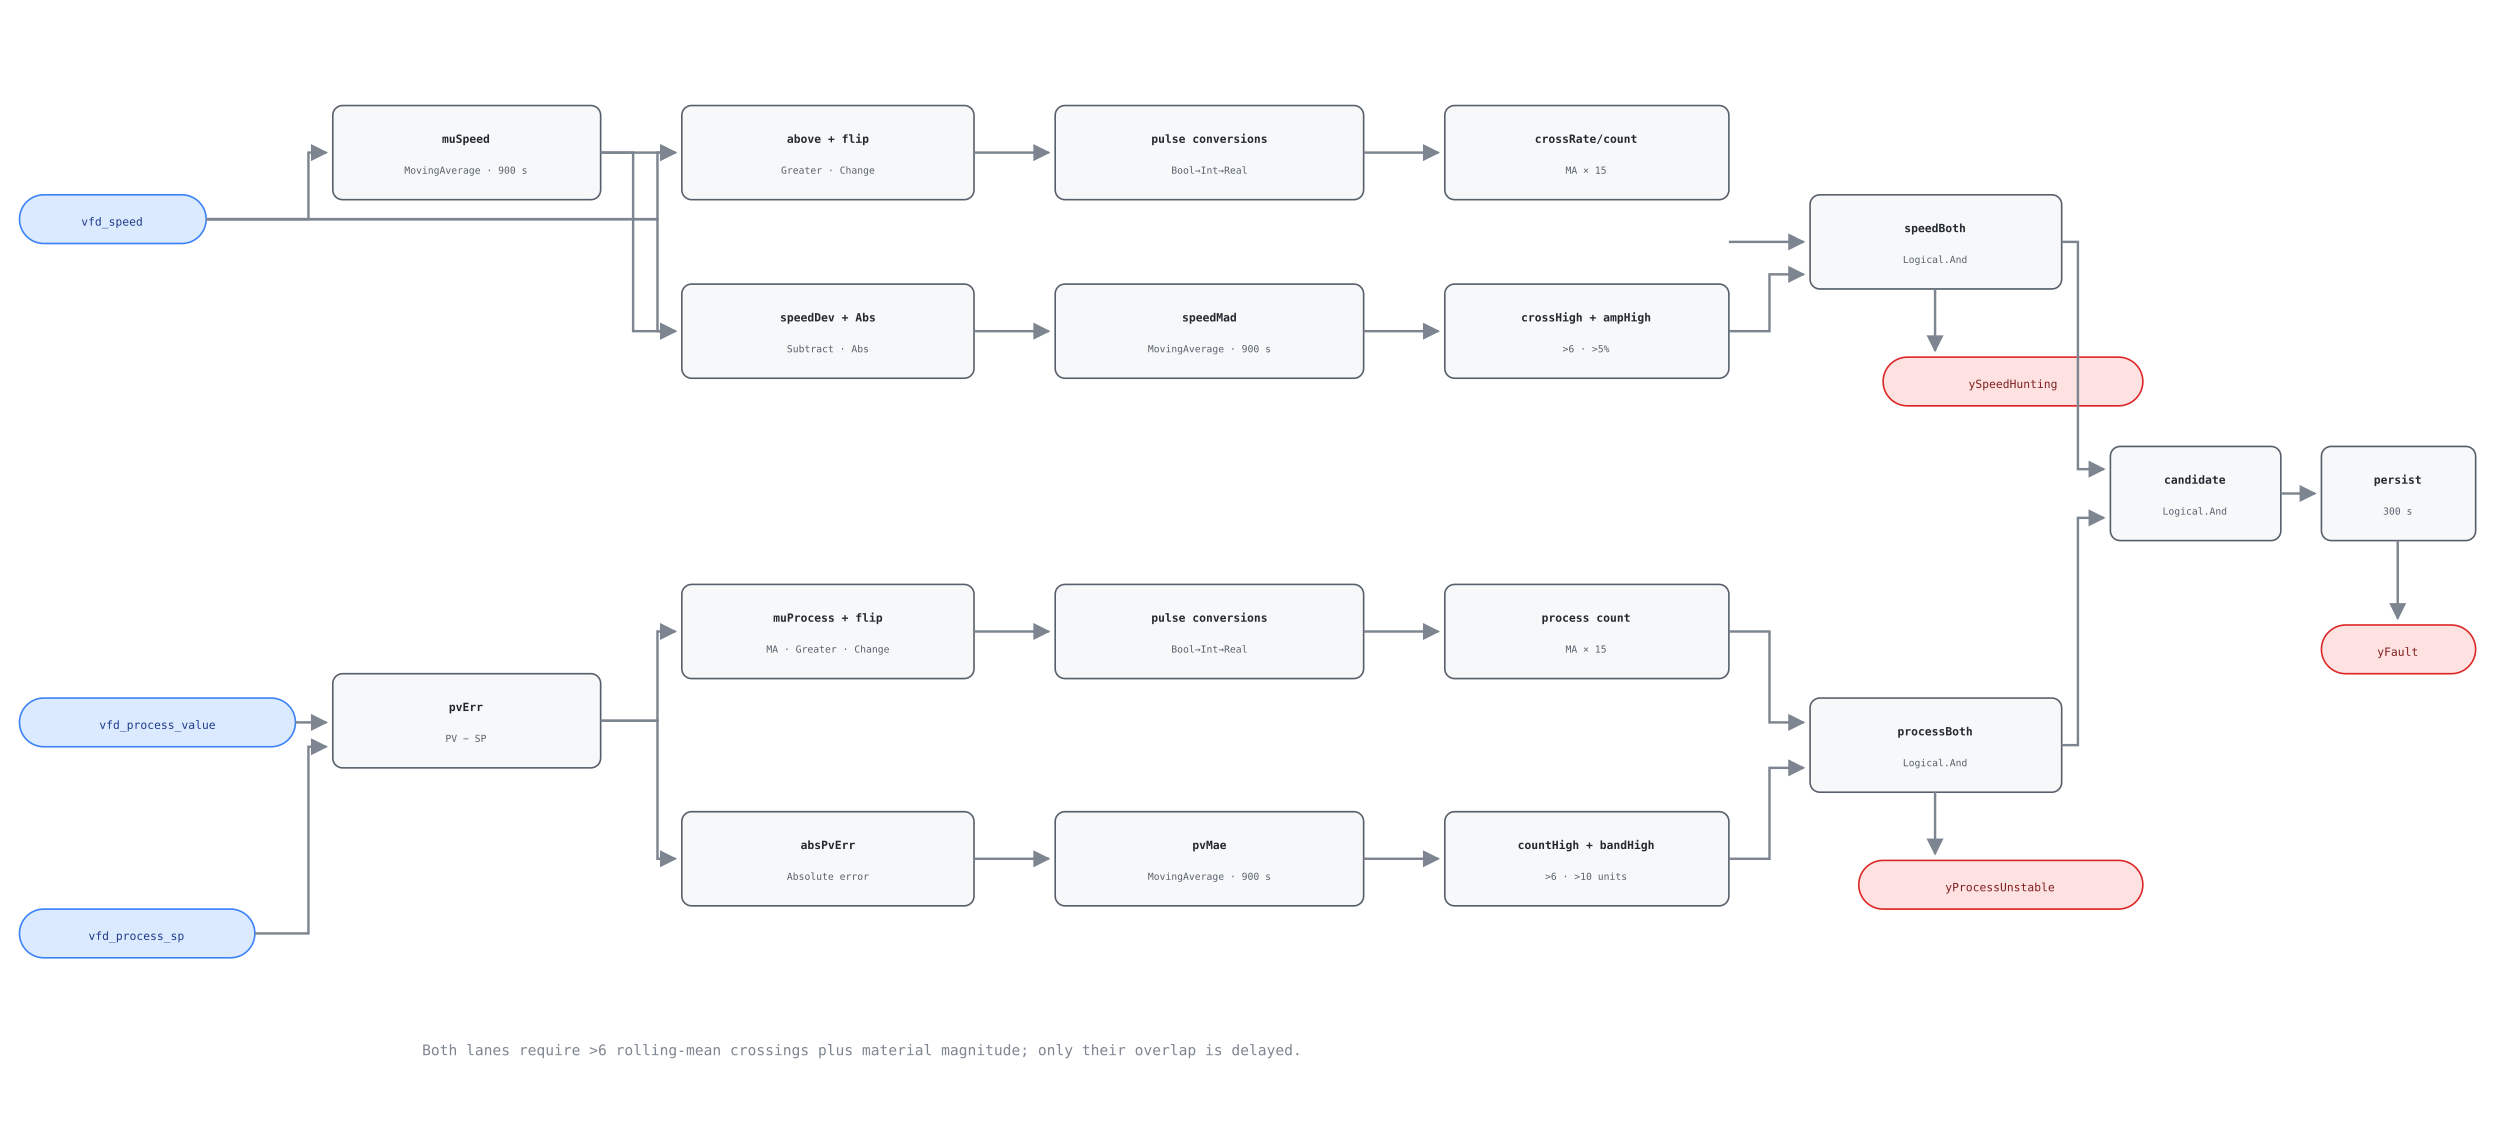
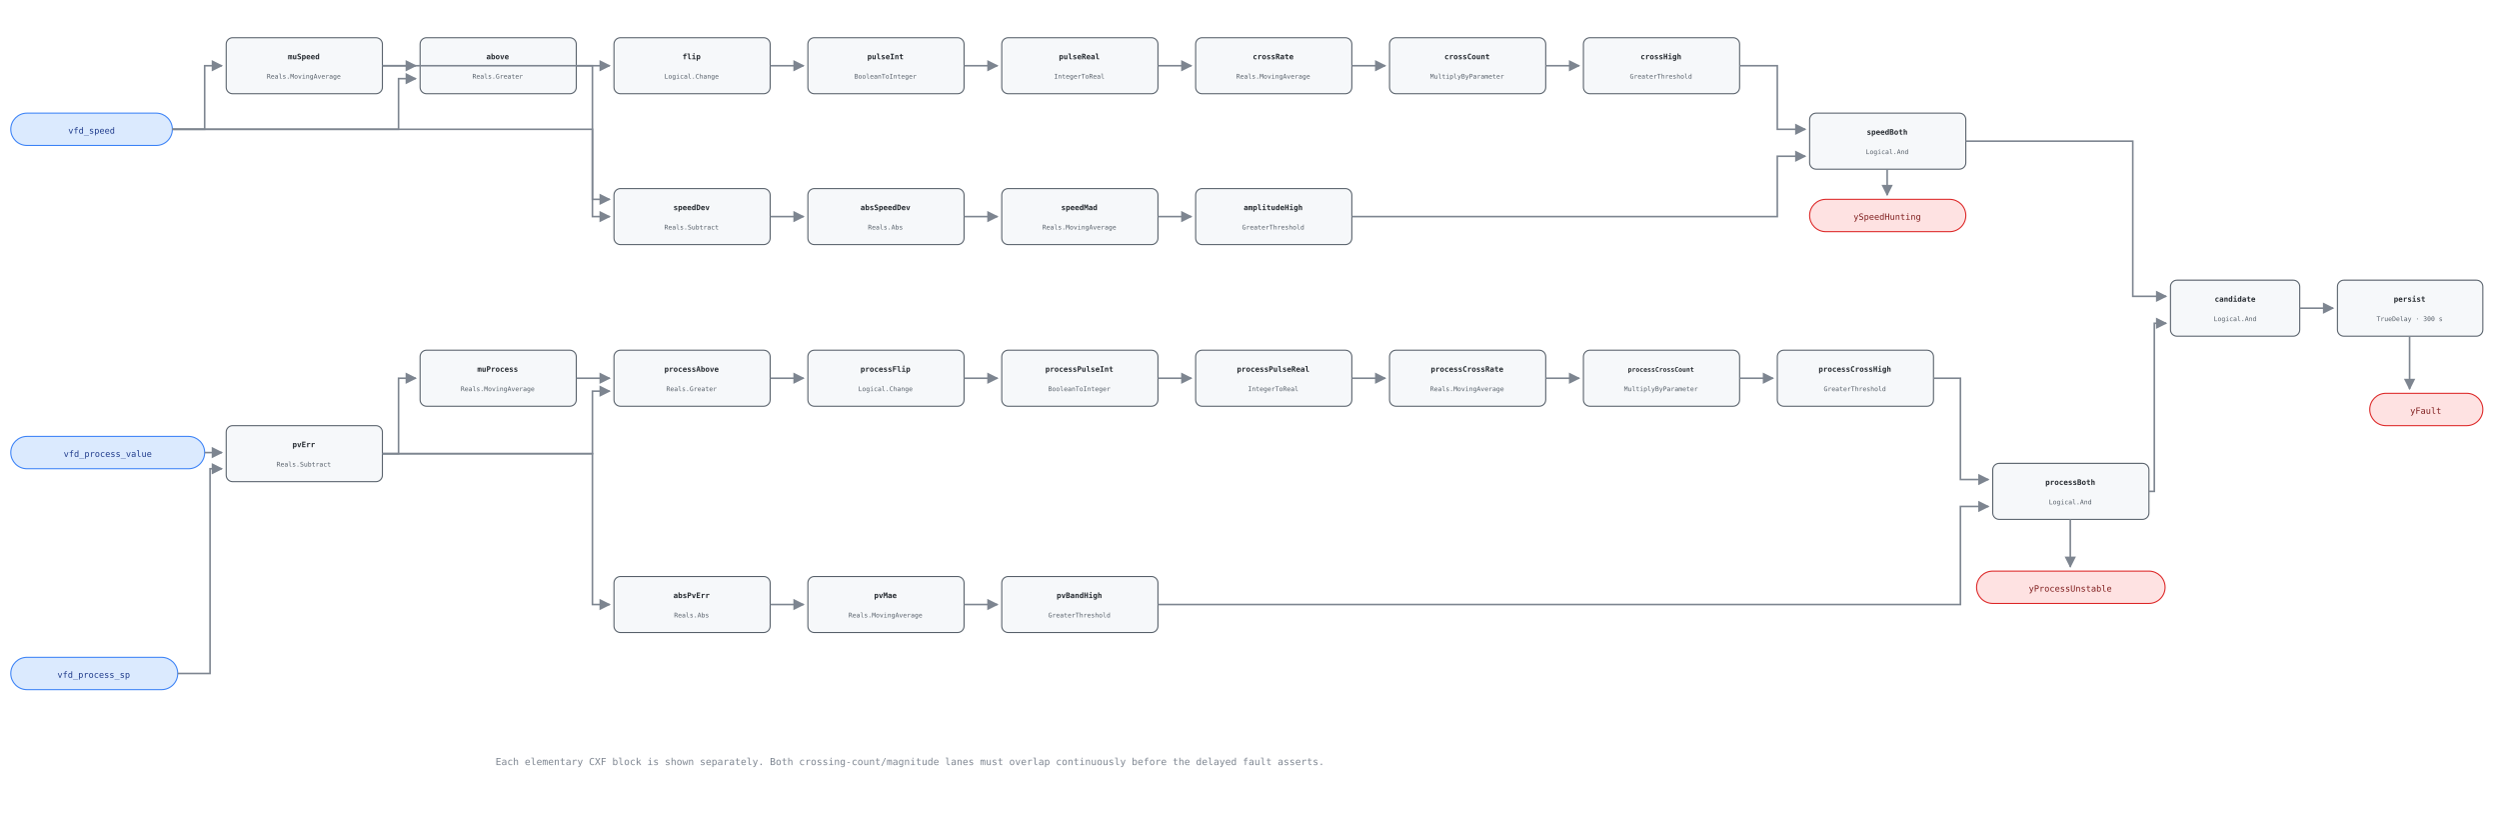
- <svg xmlns="http://www.w3.org/2000/svg" viewBox="0 0 1540 690" font-family="ui-monospace, SFMono-Regular, Menlo, monospace" font-size="7">
+ <svg xmlns="http://www.w3.org/2000/svg" viewBox="0 0 2320 760" font-family="ui-monospace, SFMono-Regular, Menlo, monospace" font-size="8">
  <defs>
    <marker id="arrow" viewBox="0 0 10 10" refX="9" refY="5" markerWidth="7" markerHeight="7" orient="auto-start-reverse">
      <path d="M0 0 L10 5 L0 10z" fill="#7d8590" />
    </marker>
  </defs>
  <g fill="#dbeafe" stroke="#3b82f6">
-     <rect x="12" y="120" width="115" height="30" rx="15" />
-     <rect x="12" y="430" width="170" height="30" rx="15" />
-     <rect x="12" y="560" width="145" height="30" rx="15" />
+     <rect x="10" y="105" width="150" height="30" rx="15" />
+     <rect x="10" y="405" width="180" height="30" rx="15" />
+     <rect x="10" y="610" width="155" height="30" rx="15" />
  </g>
  <g fill="#1e3a8a" text-anchor="middle">
-     <text x="69" y="139">vfd_speed</text>
-     <text x="97" y="449">vfd_process_value</text>
-     <text x="84" y="579">vfd_process_sp</text>
+     <text x="85" y="124">vfd_speed</text>
+     <text x="100" y="424">vfd_process_value</text>
+     <text x="87" y="629">vfd_process_sp</text>
  </g>
  <g fill="#f6f8fa" stroke="#57606a">
-     <rect x="205" y="65" width="165" height="58" rx="6" />
-     <rect x="420" y="65" width="180" height="58" rx="6" />
-     <rect x="650" y="65" width="190" height="58" rx="6" />
-     <rect x="890" y="65" width="175" height="58" rx="6" />
-     <rect x="420" y="175" width="180" height="58" rx="6" />
-     <rect x="650" y="175" width="190" height="58" rx="6" />
-     <rect x="890" y="175" width="175" height="58" rx="6" />
-     <rect x="1115" y="120" width="155" height="58" rx="6" />
-     <rect x="205" y="415" width="165" height="58" rx="6" />
-     <rect x="420" y="360" width="180" height="58" rx="6" />
-     <rect x="650" y="360" width="190" height="58" rx="6" />
-     <rect x="890" y="360" width="175" height="58" rx="6" />
-     <rect x="420" y="500" width="180" height="58" rx="6" />
-     <rect x="650" y="500" width="190" height="58" rx="6" />
-     <rect x="890" y="500" width="175" height="58" rx="6" />
-     <rect x="1115" y="430" width="155" height="58" rx="6" />
-     <rect x="1300" y="275" width="105" height="58" rx="6" />
-     <rect x="1430" y="275" width="95" height="58" rx="6" />
+     <rect x="210" y="35" width="145" height="52" rx="6" />
+     <rect x="390" y="35" width="145" height="52" rx="6" />
+     <rect x="570" y="35" width="145" height="52" rx="6" />
+     <rect x="750" y="35" width="145" height="52" rx="6" />
+     <rect x="930" y="35" width="145" height="52" rx="6" />
+     <rect x="1110" y="35" width="145" height="52" rx="6" />
+     <rect x="1290" y="35" width="145" height="52" rx="6" />
+     <rect x="1470" y="35" width="145" height="52" rx="6" />
+     <rect x="570" y="175" width="145" height="52" rx="6" />
+     <rect x="750" y="175" width="145" height="52" rx="6" />
+     <rect x="930" y="175" width="145" height="52" rx="6" />
+     <rect x="1110" y="175" width="145" height="52" rx="6" />
+     <rect x="1680" y="105" width="145" height="52" rx="6" />
+     <rect x="210" y="395" width="145" height="52" rx="6" />
+     <rect x="390" y="325" width="145" height="52" rx="6" />
+     <rect x="570" y="325" width="145" height="52" rx="6" />
+     <rect x="750" y="325" width="145" height="52" rx="6" />
+     <rect x="930" y="325" width="145" height="52" rx="6" />
+     <rect x="1110" y="325" width="145" height="52" rx="6" />
+     <rect x="1290" y="325" width="145" height="52" rx="6" />
+     <rect x="1470" y="325" width="145" height="52" rx="6" />
+     <rect x="1650" y="325" width="145" height="52" rx="6" />
+     <rect x="570" y="535" width="145" height="52" rx="6" />
+     <rect x="750" y="535" width="145" height="52" rx="6" />
+     <rect x="930" y="535" width="145" height="52" rx="6" />
+     <rect x="1850" y="430" width="145" height="52" rx="6" />
+     <rect x="2015" y="260" width="120" height="52" rx="6" />
+     <rect x="2170" y="260" width="135" height="52" rx="6" />
  </g>
-   <g fill="#24292f" font-weight="bold" text-anchor="middle">
-     <text x="287" y="88">muSpeed</text>
-     <text x="510" y="88">above + flip</text>
-     <text x="745" y="88">pulse conversions</text>
-     <text x="977" y="88">crossRate/count</text>
-     <text x="510" y="198">speedDev + Abs</text>
-     <text x="745" y="198">speedMad</text>
-     <text x="977" y="198">crossHigh + ampHigh</text>
-     <text x="1192" y="143">speedBoth</text>
-     <text x="287" y="438">pvErr</text>
-     <text x="510" y="383">muProcess + flip</text>
-     <text x="745" y="383">pulse conversions</text>
-     <text x="977" y="383">process count</text>
-     <text x="510" y="523">absPvErr</text>
-     <text x="745" y="523">pvMae</text>
-     <text x="977" y="523">countHigh + bandHigh</text>
-     <text x="1192" y="453">processBoth</text>
-     <text x="1352" y="298">candidate</text>
-     <text x="1477" y="298">persist</text>
+   <g fill="#24292f" font-size="7" font-weight="bold" text-anchor="middle">
+     <text x="282" y="55">muSpeed</text>
+     <text x="462" y="55">above</text>
+     <text x="642" y="55">flip</text>
+     <text x="822" y="55">pulseInt</text>
+     <text x="1002" y="55">pulseReal</text>
+     <text x="1182" y="55">crossRate</text>
+     <text x="1362" y="55">crossCount</text>
+     <text x="1542" y="55">crossHigh</text>
+     <text x="642" y="195">speedDev</text>
+     <text x="822" y="195">absSpeedDev</text>
+     <text x="1002" y="195">speedMad</text>
+     <text x="1182" y="195">amplitudeHigh</text>
+     <text x="1752" y="125">speedBoth</text>
+     <text x="282" y="415">pvErr</text>
+     <text x="462" y="345">muProcess</text>
+     <text x="642" y="345">processAbove</text>
+     <text x="822" y="345">processFlip</text>
+     <text x="1002" y="345">processPulseInt</text>
+     <text x="1182" y="345">processPulseReal</text>
+     <text x="1362" y="345">processCrossRate</text>
+     <text x="1542" y="345" font-size="6">processCrossCount</text>
+     <text x="1722" y="345">processCrossHigh</text>
+     <text x="642" y="555">absPvErr</text>
+     <text x="822" y="555">pvMae</text>
+     <text x="1002" y="555">pvBandHigh</text>
+     <text x="1922" y="450">processBoth</text>
+     <text x="2075" y="280">candidate</text>
+     <text x="2237" y="280">persist</text>
  </g>
  <g fill="#57606a" font-size="6" text-anchor="middle">
-     <text x="287" y="107">MovingAverage · 900 s</text>
-     <text x="510" y="107">Greater · Change</text>
-     <text x="745" y="107">Bool→Int→Real</text>
-     <text x="977" y="107">MA × 15</text>
-     <text x="510" y="217">Subtract · Abs</text>
-     <text x="745" y="217">MovingAverage · 900 s</text>
-     <text x="977" y="217">&gt;6 · &gt;5%</text>
-     <text x="1192" y="162">Logical.And</text>
-     <text x="287" y="457">PV − SP</text>
-     <text x="510" y="402">MA · Greater · Change</text>
-     <text x="745" y="402">Bool→Int→Real</text>
-     <text x="977" y="402">MA × 15</text>
-     <text x="510" y="542">Absolute error</text>
-     <text x="745" y="542">MovingAverage · 900 s</text>
-     <text x="977" y="542">&gt;6 · &gt;10 units</text>
-     <text x="1192" y="472">Logical.And</text>
-     <text x="1352" y="317">Logical.And</text>
-     <text x="1477" y="317">300 s</text>
+     <text x="282" y="73">Reals.MovingAverage</text>
+     <text x="462" y="73">Reals.Greater</text>
+     <text x="642" y="73">Logical.Change</text>
+     <text x="822" y="73">BooleanToInteger</text>
+     <text x="1002" y="73">IntegerToReal</text>
+     <text x="1182" y="73">Reals.MovingAverage</text>
+     <text x="1362" y="73">MultiplyByParameter</text>
+     <text x="1542" y="73">GreaterThreshold</text>
+     <text x="642" y="213">Reals.Subtract</text>
+     <text x="822" y="213">Reals.Abs</text>
+     <text x="1002" y="213">Reals.MovingAverage</text>
+     <text x="1182" y="213">GreaterThreshold</text>
+     <text x="1752" y="143">Logical.And</text>
+     <text x="282" y="433">Reals.Subtract</text>
+     <text x="462" y="363">Reals.MovingAverage</text>
+     <text x="642" y="363">Reals.Greater</text>
+     <text x="822" y="363">Logical.Change</text>
+     <text x="1002" y="363">BooleanToInteger</text>
+     <text x="1182" y="363">IntegerToReal</text>
+     <text x="1362" y="363">Reals.MovingAverage</text>
+     <text x="1542" y="363">MultiplyByParameter</text>
+     <text x="1722" y="363">GreaterThreshold</text>
+     <text x="642" y="573">Reals.Abs</text>
+     <text x="822" y="573">Reals.MovingAverage</text>
+     <text x="1002" y="573">GreaterThreshold</text>
+     <text x="1922" y="468">Logical.And</text>
+     <text x="2075" y="298">Logical.And</text>
+     <text x="2237" y="298">TrueDelay · 300 s</text>
  </g>
  <g fill="#fee2e2" stroke="#dc2626">
-     <rect x="1160" y="220" width="160" height="30" rx="15" />
-     <rect x="1145" y="530" width="175" height="30" rx="15" />
-     <rect x="1430" y="385" width="95" height="30" rx="15" />
+     <rect x="1680" y="185" width="145" height="30" rx="15" />
+     <rect x="1835" y="530" width="175" height="30" rx="15" />
+     <rect x="2200" y="365" width="105" height="30" rx="15" />
  </g>
  <g fill="#7f1d1d" text-anchor="middle">
-     <text x="1240" y="239">ySpeedHunting</text>
-     <text x="1232" y="549">yProcessUnstable</text>
-     <text x="1477" y="404">yFault</text>
+     <text x="1752" y="204">ySpeedHunting</text>
+     <text x="1922" y="549">yProcessUnstable</text>
+     <text x="2252" y="384">yFault</text>
  </g>
  <g stroke="#7d8590" stroke-width="1.5" fill="none" marker-end="url(#arrow)">
-     <path d="M127 135 H190 V94 H201" />
-     <path d="M127 135 H405 V94 H416" />
-     <path d="M370 94 H416" />
-     <path d="M600 94 H646" />
-     <path d="M840 94 H886" />
-     <path d="M127 135 H405 V204 H416" />
-     <path d="M370 94 H390 V204 H416" />
-     <path d="M600 204 H646" />
-     <path d="M840 204 H886" />
-     <path d="M1065 149 H1111" />
-     <path d="M1065 204 H1090 V169 H1111" />
-     <path d="M1192 178 V216" />
-     <path d="M182 445 H201" />
-     <path d="M157 575 H190 V460 H201" />
-     <path d="M370 444 H405 V389 H416" />
-     <path d="M600 389 H646" />
-     <path d="M840 389 H886" />
-     <path d="M370 444 H405 V529 H416" />
-     <path d="M600 529 H646" />
-     <path d="M840 529 H886" />
-     <path d="M1065 389 H1090 V445 H1111" />
-     <path d="M1065 529 H1090 V473 H1111" />
-     <path d="M1192 488 V526" />
-     <path d="M1270 149 H1280 V289 H1296" />
-     <path d="M1270 459 H1280 V319 H1296" />
-     <path d="M1405 304 H1426" />
-     <path d="M1477 333 V381" />
+     <path d="M160 120 H190 V61 H206" />
+     <path d="M355 61 H386" />
+     <path d="M160 120 H370 V73 H386" />
+     <path d="M535 61 H566" />
+     <path d="M715 61 H746" />
+     <path d="M895 61 H926" />
+     <path d="M1075 61 H1106" />
+     <path d="M1255 61 H1286" />
+     <path d="M1435 61 H1466" />
+     <path d="M160 120 H550 V201 H566" />
+     <path d="M355 61 H550 V185 H566" />
+     <path d="M715 201 H746" />
+     <path d="M895 201 H926" />
+     <path d="M1075 201 H1106" />
+     <path d="M1615 61 H1650 V120 H1676" />
+     <path d="M1255 201 H1650 V145 H1676" />
+     <path d="M1752 157 V181" />
+     <path d="M190 420 H206" />
+     <path d="M165 625 H195 V435 H206" />
+     <path d="M355 421 H370 V351 H386" />
+     <path d="M355 421 H550 V363 H566" />
+     <path d="M535 351 H566" />
+     <path d="M715 351 H746" />
+     <path d="M895 351 H926" />
+     <path d="M1075 351 H1106" />
+     <path d="M1255 351 H1286" />
+     <path d="M1435 351 H1466" />
+     <path d="M1615 351 H1646" />
+     <path d="M355 421 H550 V561 H566" />
+     <path d="M715 561 H746" />
+     <path d="M895 561 H926" />
+     <path d="M1795 351 H1820 V445 H1846" />
+     <path d="M1075 561 H1820 V470 H1846" />
+     <path d="M1922 482 V526" />
+     <path d="M1825 131 H1980 V275 H2011" />
+     <path d="M1995 456 H2000 V300 H2011" />
+     <path d="M2135 286 H2166" />
+     <path d="M2237 312 V361" />
  </g>
-   <text x="260" y="650" fill="#7d8590" font-size="9">Both lanes require &gt;6 rolling-mean crossings plus material magnitude; only their overlap is delayed.</text>
+   <text x="460" y="710" fill="#7d8590" font-size="9">Each elementary CXF block is shown separately. Both crossing-count/magnitude lanes must overlap continuously before the delayed fault asserts.</text>
</svg>
